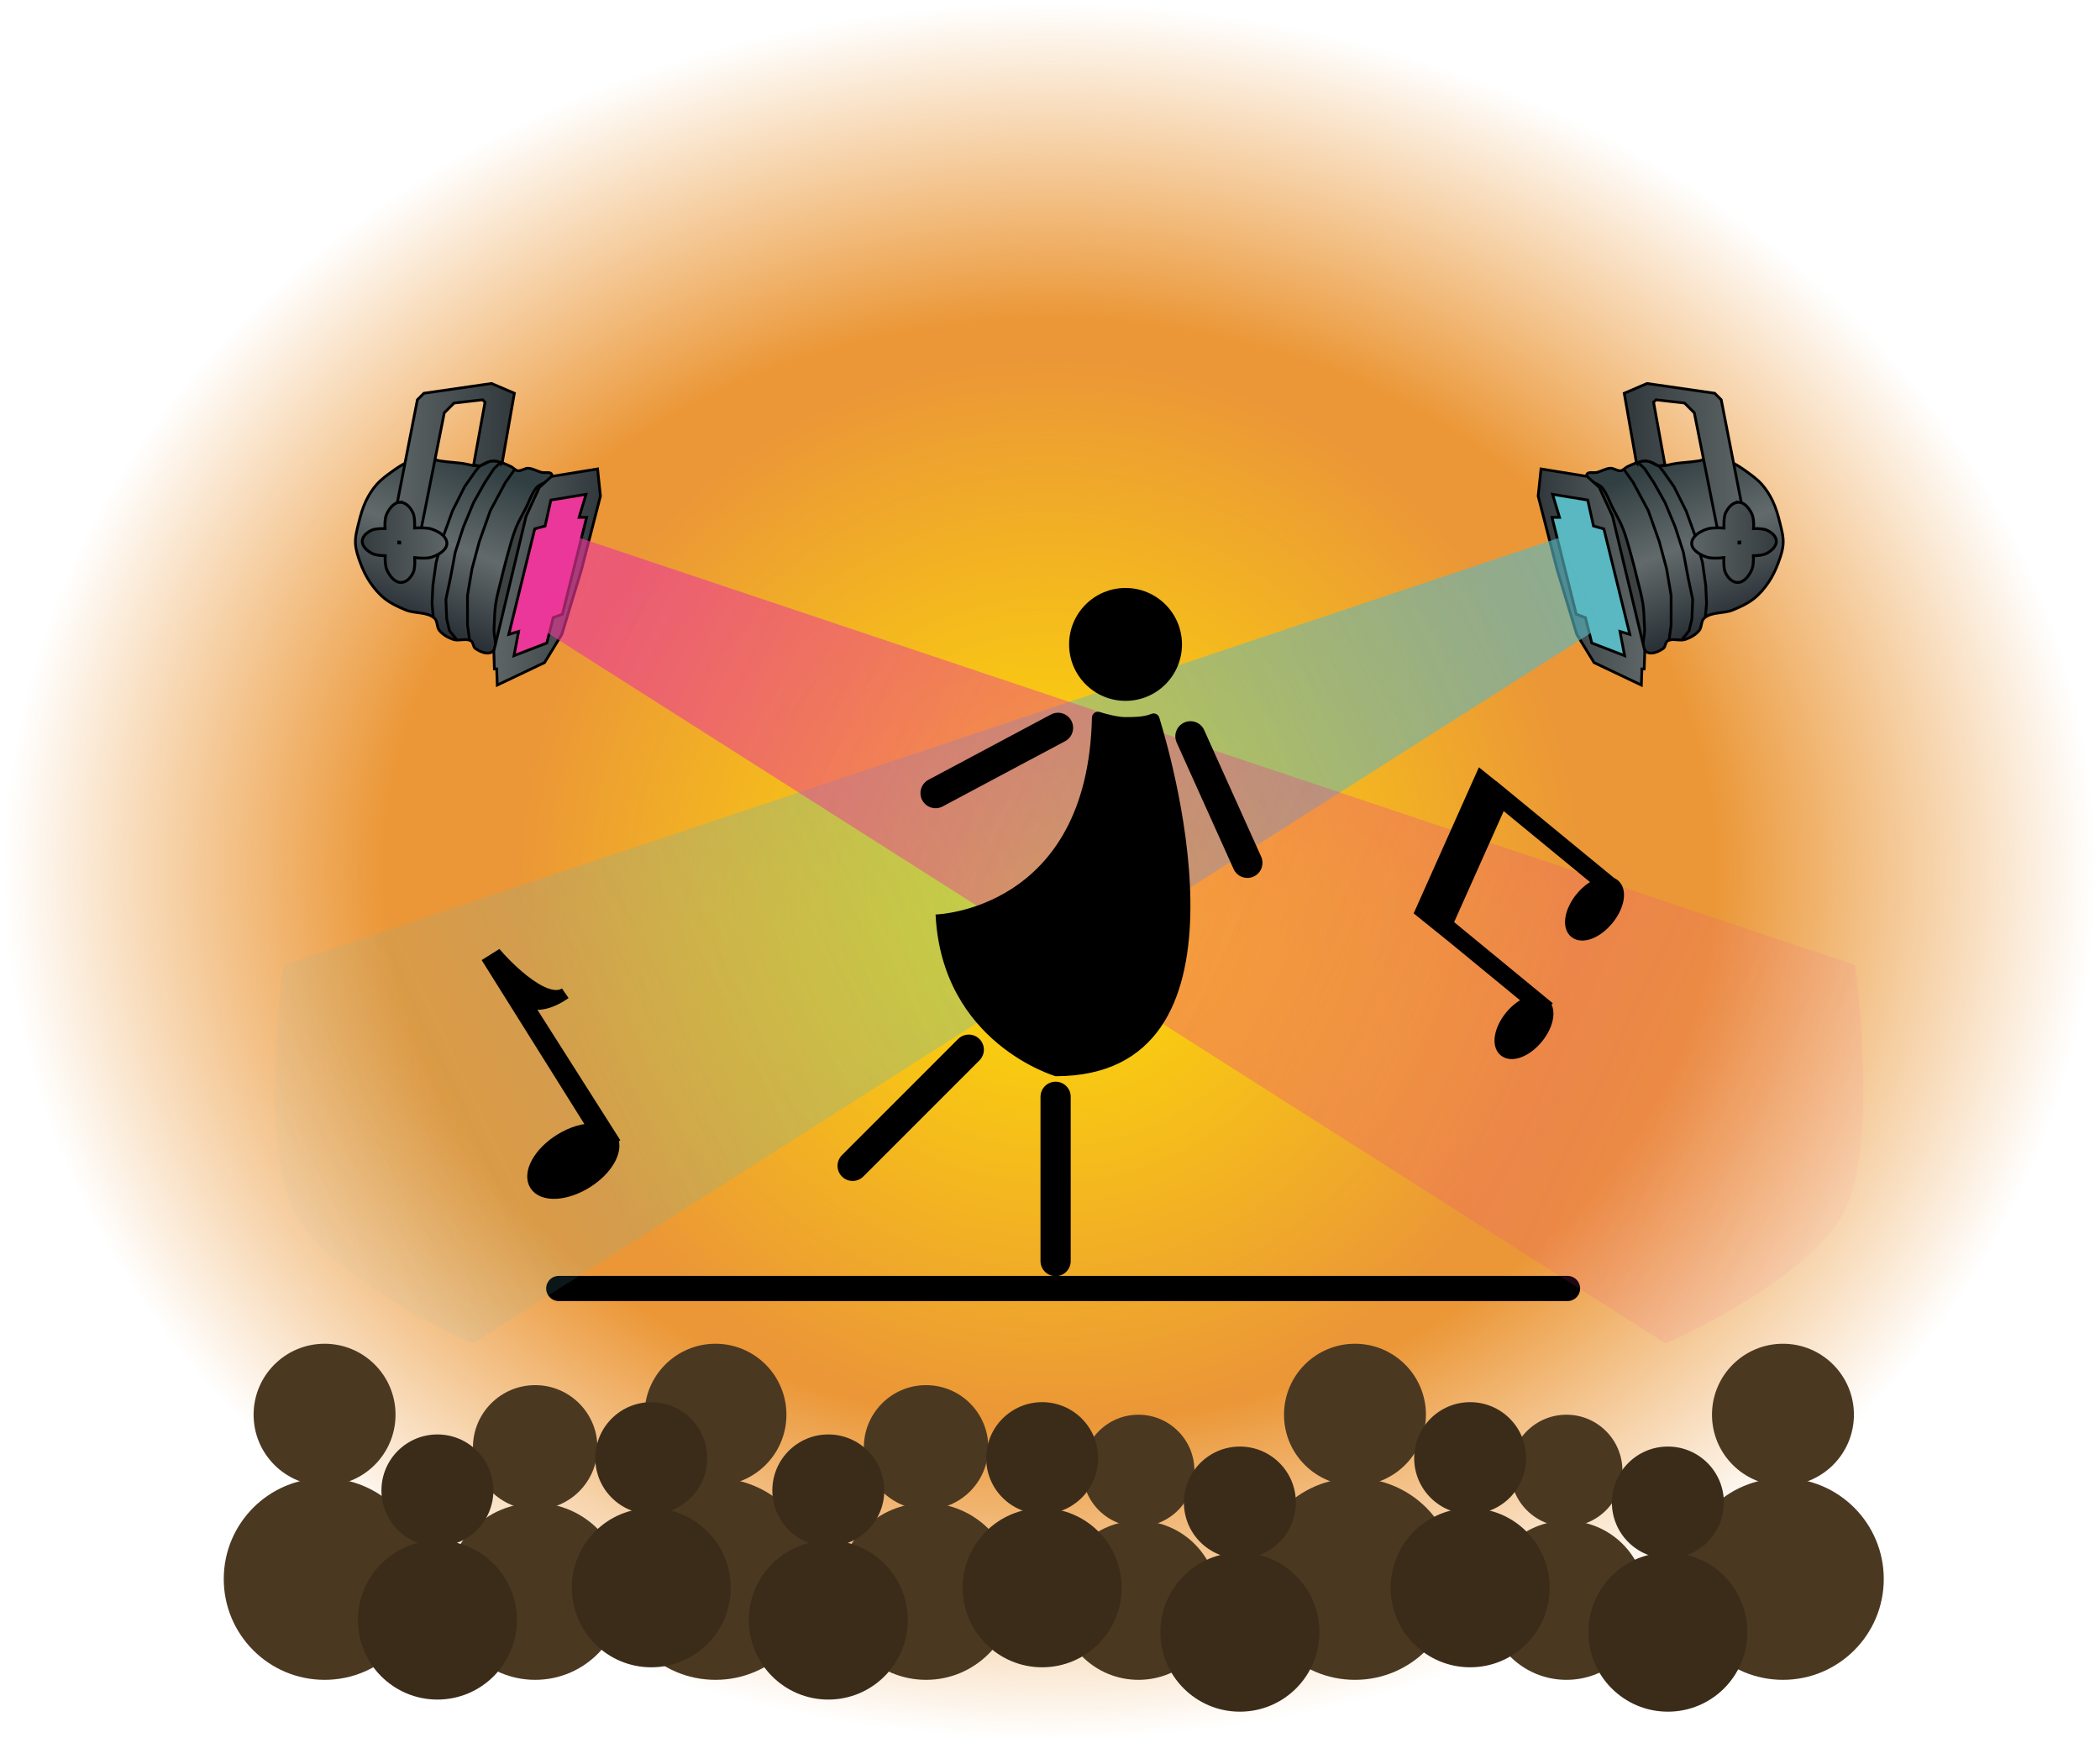
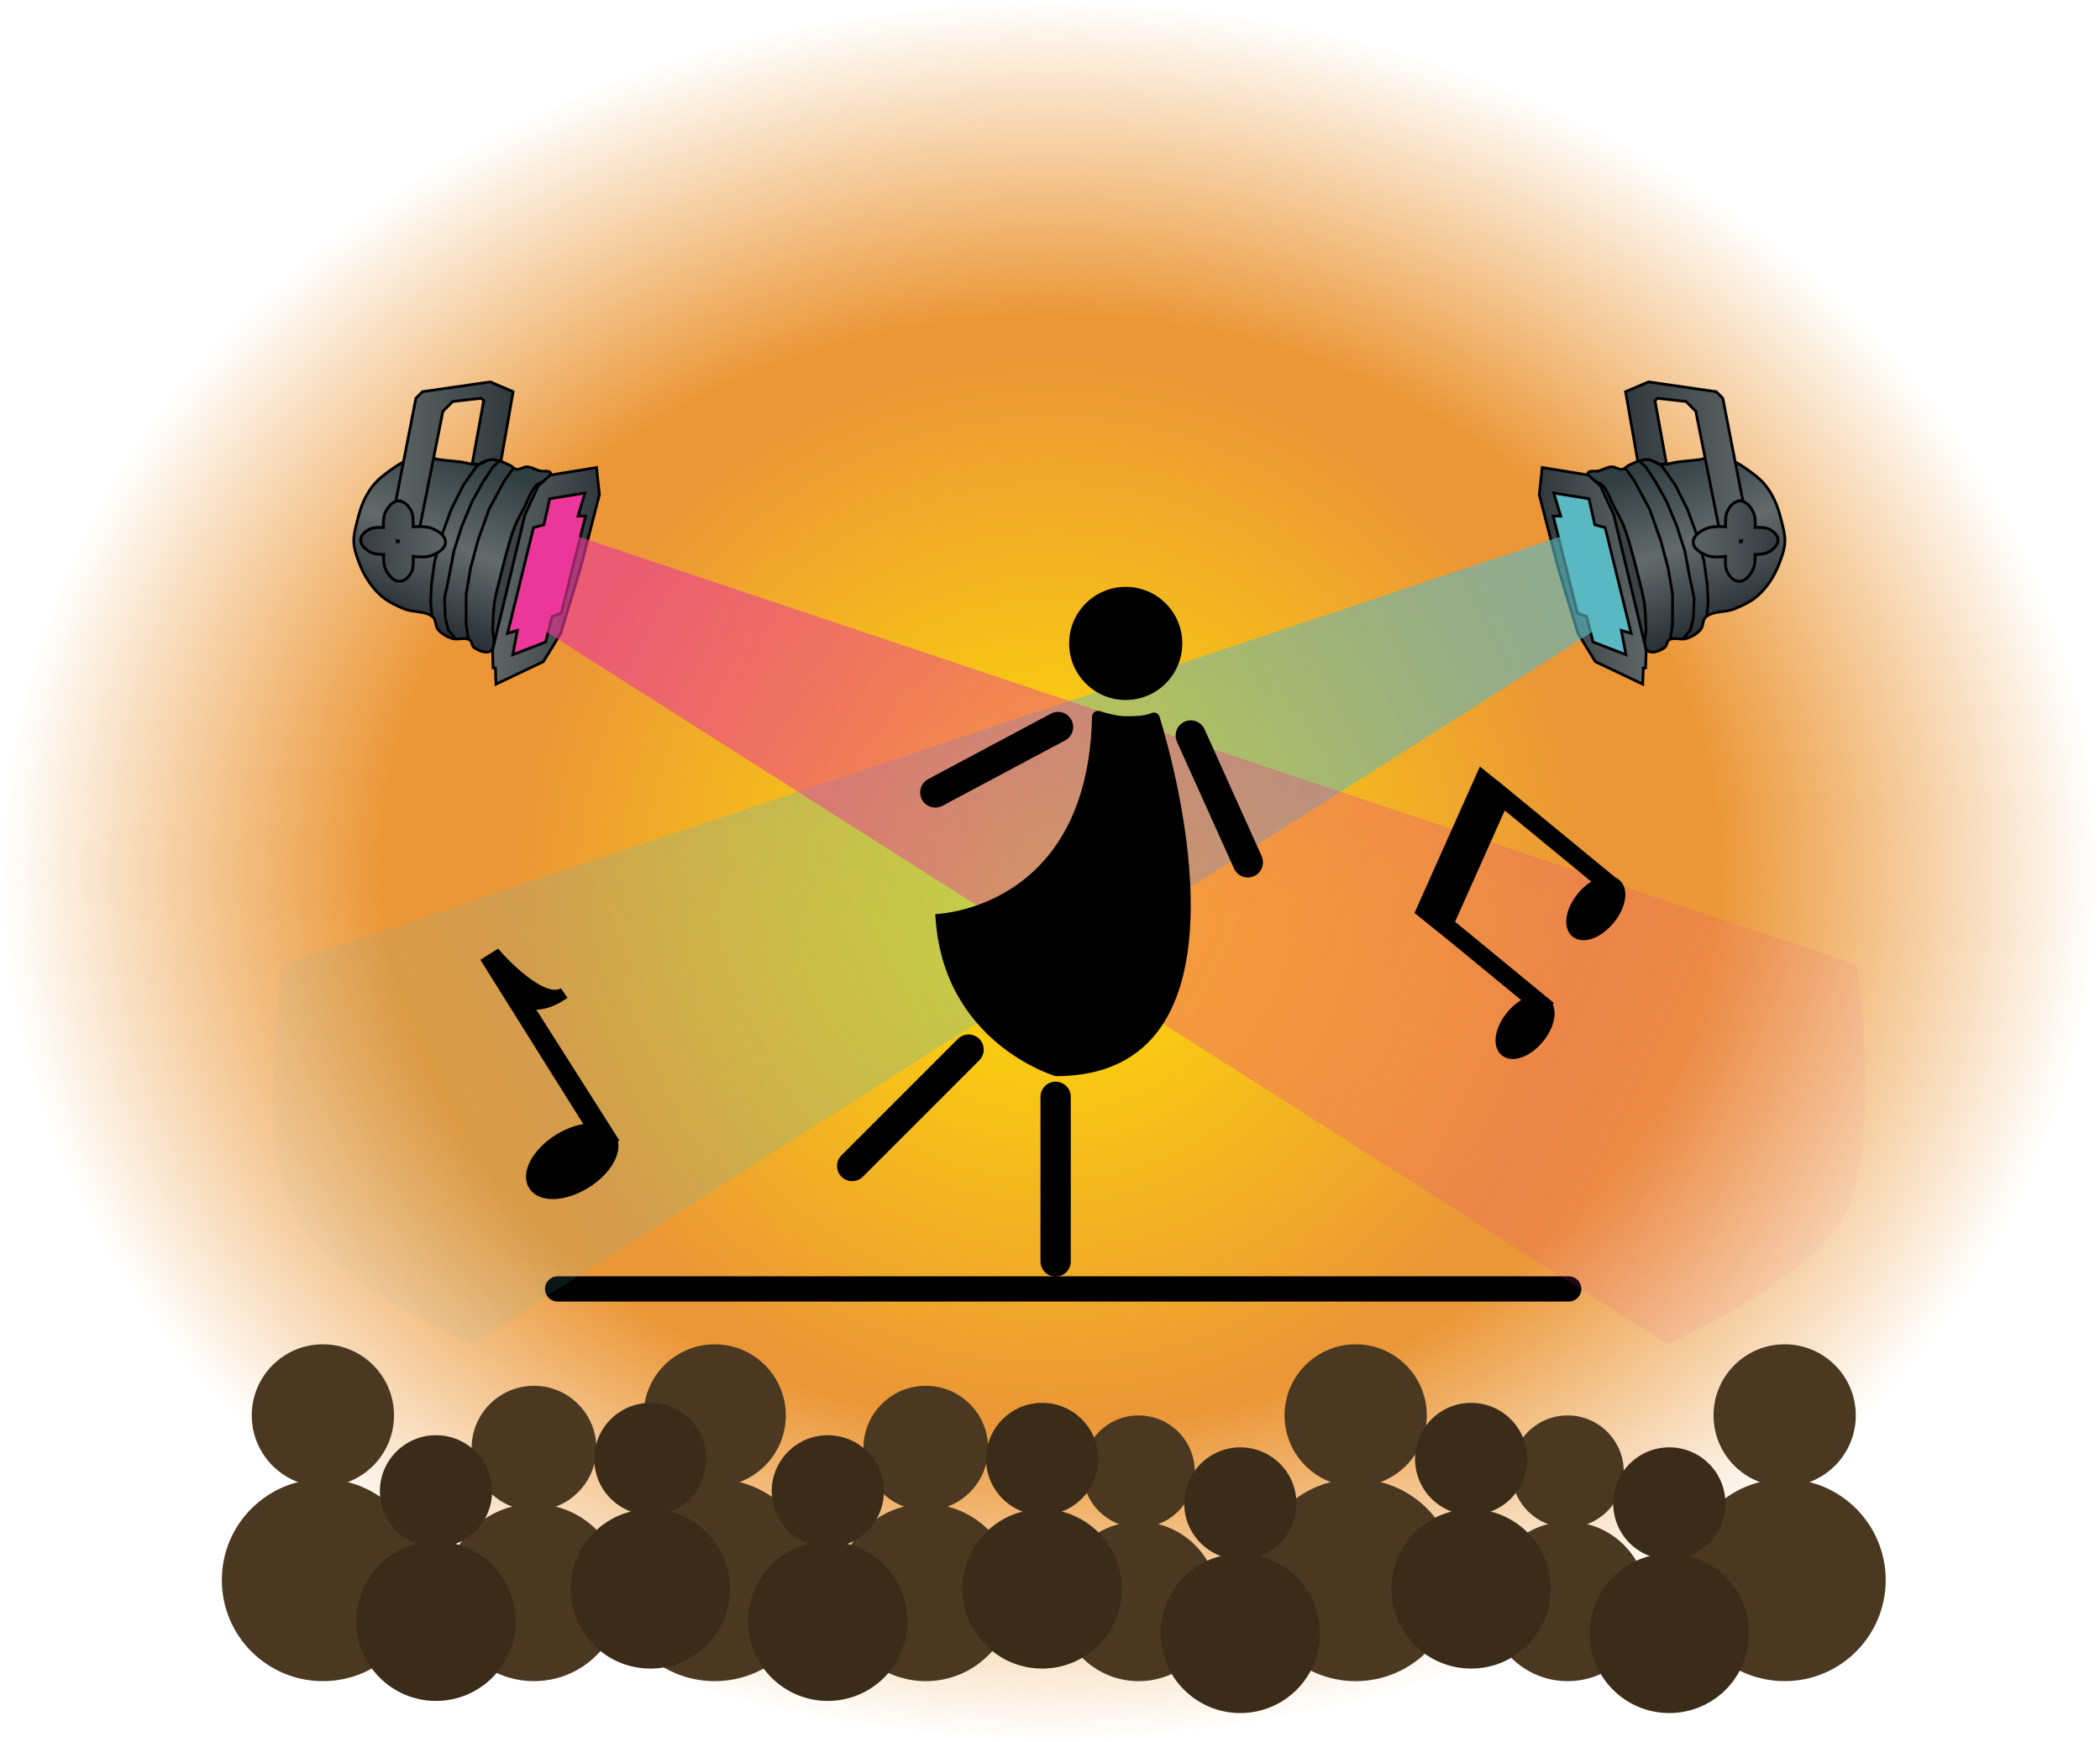
- <svg xmlns="http://www.w3.org/2000/svg" xmlns:xlink="http://www.w3.org/1999/xlink" version="1.1" id="Calque_1" x="0px" y="0px" width="510.224" height="423.344" viewBox="0 0 510.224 423.344" enable-background="new 0 0 141.732 141.732" xml:space="preserve">
+ <svg xmlns="http://www.w3.org/2000/svg" xmlns:xlink="http://www.w3.org/1999/xlink" version="1.1" id="Calque_1" x="0px" y="0px" width="509.041" height="422.161" viewBox="0 0 509.041 422.161" enable-background="new 0 0 141.732 141.732" xml:space="preserve">
  <defs id="defs39">
    <linearGradient id="linearGradient43">
      <stop style="stop-color:#ffe200;stop-opacity:1;" offset="0" id="stop42" />
      <stop style="stop-color:#ffe200;stop-opacity:0;" offset="1" id="stop43" />
    </linearGradient>
    <linearGradient id="linearGradient41">
      <stop style="stop-color:#59b8c1;stop-opacity:1;" offset="0" id="stop40" />
      <stop style="stop-color:#59b8c1;stop-opacity:0.062;" offset="1" id="stop41" />
    </linearGradient>
    <linearGradient id="linearGradient36">
      <stop style="stop-color:#eb3799;stop-opacity:1;" offset="0" id="stop36" />
      <stop style="stop-color:#eb3799;stop-opacity:0.075;" offset="1" id="stop37" />
    </linearGradient>
    <linearGradient id="linearGradient17">
      <stop style="stop-color:#eb9737;stop-opacity:1;" offset="0.634" id="stop18" />
      <stop style="stop-color:#eb9737;stop-opacity:0;" offset="0.996" id="stop19" />
    </linearGradient>
    <linearGradient id="linearGradient61">
      <stop style="stop-color:#5e6667;stop-opacity:1;" offset="0" id="stop61" />
      <stop style="stop-color:#31383c;stop-opacity:1;" offset="1" id="stop60" />
    </linearGradient>
    <linearGradient id="linearGradient11">
      <stop style="stop-color:#31383c;stop-opacity:1;" offset="0" id="stop12" />
      <stop style="stop-color:#5e6667;stop-opacity:1;" offset="1" id="stop13" />
    </linearGradient>
    <linearGradient id="linearGradient9">
      <stop style="stop-color:#323f42;stop-opacity:1;" offset="0" id="stop9" />
      <stop style="stop-color:#626a6b;stop-opacity:1;" offset="0.5" id="stop11" />
      <stop style="stop-color:#293137;stop-opacity:1;" offset="1" id="stop10" />
    </linearGradient>
    <linearGradient xlink:href="#linearGradient9" id="linearGradient74" x1="3.044" y1="139.259" x2="9.144" y2="154.361" gradientUnits="userSpaceOnUse" gradientTransform="translate(105.0826,-18.87712)" />
    <linearGradient xlink:href="#linearGradient11" id="linearGradient76" x1="-0.264" y1="139.288" x2="11.991" y2="139.288" gradientUnits="userSpaceOnUse" gradientTransform="translate(105.0826,-18.87712)" />
    <linearGradient xlink:href="#linearGradient61" id="linearGradient77" gradientUnits="userSpaceOnUse" gradientTransform="translate(7.230242,-7.842032)" x1="4.037" y1="180.8" x2="12.736" y2="180.8" />
    <linearGradient xlink:href="#linearGradient11" id="linearGradient79" x1="-8.556" y1="150.024" x2="2" y2="150.024" gradientUnits="userSpaceOnUse" gradientTransform="translate(105.0826,-18.87712)" />
-     <radialGradient xlink:href="#linearGradient17" id="radialGradient19" cx="80.264" cy="68.58" fx="80.264" fy="68.58" r="211.819" gradientTransform="matrix(1.204386,0,0,0.9993062,158.443,143.1397)" gradientUnits="userSpaceOnUse" />
+     <radialGradient xlink:href="#linearGradient17" id="radialGradient19" cx="80.264" cy="68.58" fx="80.264" fy="68.58" r="211.819" gradientTransform="matrix(1.204386,0,0,0.9993062,157.8516,142.5482)" gradientUnits="userSpaceOnUse" />
    <linearGradient xlink:href="#linearGradient9" id="linearGradient32" gradientUnits="userSpaceOnUse" gradientTransform="translate(105.0826,-18.87712)" x1="3.044" y1="139.259" x2="9.144" y2="154.361" />
    <linearGradient xlink:href="#linearGradient11" id="linearGradient33" gradientUnits="userSpaceOnUse" gradientTransform="translate(105.0826,-18.87712)" x1="-0.264" y1="139.288" x2="11.991" y2="139.288" />
    <linearGradient xlink:href="#linearGradient11" id="linearGradient34" gradientUnits="userSpaceOnUse" gradientTransform="translate(105.0826,-18.87712)" x1="-8.556" y1="150.024" x2="2" y2="150.024" />
    <linearGradient xlink:href="#linearGradient61" id="linearGradient35" gradientUnits="userSpaceOnUse" gradientTransform="translate(7.230242,-7.842032)" x1="4.037" y1="180.8" x2="12.736" y2="180.8" />
-     <radialGradient xlink:href="#linearGradient43" id="radialGradient37" cx="186.789" cy="15.805" fx="186.789" fy="15.805" r="56.528" gradientUnits="userSpaceOnUse" gradientTransform="matrix(2.294872,0,0,2.294872,-173.5456,179.9736)" />
-     <linearGradient xlink:href="#linearGradient41" id="linearGradient39" x1="380.245" y1="145.83" x2="66.713" y2="293.825" gradientUnits="userSpaceOnUse" gradientTransform="translate(7.112,-4.064)" />
-     <linearGradient xlink:href="#linearGradient36" id="linearGradient40" gradientUnits="userSpaceOnUse" gradientTransform="matrix(-1,0,0,1,512.4767,-4.064)" x1="380.245" y1="145.83" x2="66.713" y2="293.825" />
+     <radialGradient xlink:href="#linearGradient43" id="radialGradient37" cx="186.789" cy="15.805" fx="186.789" fy="15.805" r="56.528" gradientUnits="userSpaceOnUse" gradientTransform="matrix(2.294872,0,0,2.294872,-174.1371,179.3821)" />
+     <linearGradient xlink:href="#linearGradient41" id="linearGradient39" x1="380.245" y1="145.83" x2="66.713" y2="293.825" gradientUnits="userSpaceOnUse" gradientTransform="translate(6.520554,-4.655445)" />
+     <linearGradient xlink:href="#linearGradient36" id="linearGradient40" gradientUnits="userSpaceOnUse" gradientTransform="matrix(-1,0,0,1,511.8852,-4.655445)" x1="380.245" y1="145.83" x2="66.713" y2="293.825" />
  </defs>
-   <rect style="fill:url(#radialGradient19);fill-rule:evenodd;stroke:none;stroke-width:1.183;stroke-linecap:round;stroke-linejoin:round" id="rect1" width="509.041" height="422.161" x="0.591" y="0.591" />
-   <circle style="fill:url(#radialGradient37);fill-rule:evenodd;stroke:none;stroke-width:2.254;stroke-linecap:round;stroke-linejoin:round;stroke-opacity:1" id="path36" cx="255.112" cy="216.245" r="128.597" />
-   <line fill="none" stroke="#000000" stroke-width="6.114" stroke-linecap="round" stroke-miterlimit="10" x1="135.756" y1="313.055" x2="380.856" y2="313.055" id="line32" />
-   <g id="g82" transform="matrix(2.517728,0,0,2.517728,130.3535,-189.9337)">
+   <rect style="fill:url(#radialGradient19);fill-rule:evenodd;stroke:none;stroke-width:1.183;stroke-linecap:round;stroke-linejoin:round" id="rect1" width="509.041" height="422.161" x="0" y="0" />
+   <circle style="fill:url(#radialGradient37);fill-rule:evenodd;stroke:none;stroke-width:2.254;stroke-linecap:round;stroke-linejoin:round;stroke-opacity:1" id="path36" cx="254.52" cy="215.653" r="128.597" />
+   <line fill="none" stroke="#000000" stroke-width="6.114" stroke-linecap="round" stroke-miterlimit="10" x1="135.164" y1="312.464" x2="380.264" y2="312.464" id="line32" />
+   <g id="g82" transform="matrix(2.517728,0,0,2.517728,129.7621,-190.5251)">
    <path style="fill:#3c4141;fill-opacity:1;fill-rule:evenodd;stroke:none;stroke-width:0.265px;stroke-linecap:butt;stroke-linejoin:miter;stroke-opacity:1" d="m 101.311,122.05 2.225,-0.501 3.559,8.732 0.834,6.841 -1.446,0.946 -2.225,-9.177 -1.891,-5.172 z" id="path82" />
    <path style="fill:url(#linearGradient74);fill-rule:evenodd;stroke:#000000;stroke-width:0.265px;stroke-linecap:butt;stroke-linejoin:miter;stroke-opacity:1" d="m 107.091,138.322 c 0.444,0.342 1.198,0.014 1.652,-0.315 0.219,-0.158 0.167,-0.561 0.393,-0.708 0.485,-0.316 1.183,0.032 1.73,-0.157 0.502,-0.173 1,-0.455 1.337,-0.865 0.269,-0.327 0.158,-0.896 0.472,-1.18 0.708,-0.639 1.869,-0.427 2.753,-0.787 0.717,-0.292 1.436,-0.623 2.045,-1.101 0.555,-0.436 1.018,-0.99 1.416,-1.573 0.396,-0.581 0.7,-1.228 0.944,-1.888 0.225,-0.608 0.444,-1.24 0.472,-1.888 0.029,-0.663 -0.157,-1.322 -0.315,-1.966 -0.178,-0.725 -0.384,-1.451 -0.708,-2.124 -0.272,-0.563 -0.608,-1.104 -1.023,-1.573 -0.431,-0.488 -0.966,-0.878 -1.494,-1.258 -0.449,-0.323 -0.908,-0.646 -1.416,-0.865 -0.549,-0.237 -1.133,-0.454 -1.73,-0.472 -0.509,-0.015 -0.992,0.234 -1.494,0.315 -0.703,0.113 -1.417,0.146 -2.124,0.236 -0.552,0.07 -1.099,0.296 -1.652,0.236 -0.445,-0.049 -0.811,-0.458 -1.258,-0.472 -0.63,-0.02 -1.235,0.29 -1.809,0.551 -0.225,0.102 -0.385,0.352 -0.629,0.393 -0.345,0.058 -0.673,-0.249 -1.023,-0.236 -0.439,0.017 -0.834,0.278 -1.258,0.393 -0.338,0.092 -0.941,-0.104 -1.023,0.236 -0.153,0.633 1.087,0.75 1.494,1.258 0.462,0.577 0.687,1.308 1.023,1.966 0.32,0.627 0.681,1.235 0.944,1.888 0.329,0.815 0.546,1.672 0.787,2.517 0.23,0.807 0.432,1.622 0.629,2.438 0.196,0.81 0.431,1.614 0.551,2.438 0.113,0.78 0.103,1.573 0.157,2.36 0.051,0.734 -0.426,1.754 0.157,2.202 z" id="path67" />
    <path style="fill:url(#linearGradient76);fill-rule:evenodd;stroke:#000000;stroke-width:0.265px;stroke-linecap:butt;stroke-linejoin:miter;stroke-opacity:1" d="m 106.147,120.114 -1.18,-6.725 2.202,-0.944 6.528,0.944 0.629,0.629 2.596,13.293 -2.596,1.023 -2.596,-13.057 -0.944,-0.944 -2.753,-0.315 -0.236,0.236 1.101,6.056 -0.619,0.088 c 0,0 -0.552,-0.324 -0.855,-0.413 -0.184,-0.054 -0.379,-0.083 -0.57,-0.069 -0.244,0.018 -0.708,0.197 -0.708,0.197 z" id="path68" />
    <path style="fill:url(#linearGradient79);fill-rule:evenodd;stroke:#000000;stroke-width:0.265px;stroke-linecap:butt;stroke-linejoin:miter;stroke-opacity:1" d="m 106.95,138.267 -0.056,1.724 h -0.222 l -0.056,1.557 -4.561,-2.169 -1.669,-2.725 -1.891,-6.229 -1.835,-7.119 0.278,-2.614 4.449,0.723 1.168,1.057 1.279,2.781 z" id="path69" />
    <path style="fill:#59b8c1;fill-opacity:1;fill-rule:evenodd;stroke:#000000;stroke-width:0.265px;stroke-linecap:butt;stroke-linejoin:miter;stroke-opacity:1" d="m 98.051,123.14 3.393,0.556 0.556,2.503 1.001,0.278 2.503,10.178 -0.946,-0.278 0.445,2.336 -3.17,-1.224 -0.612,-2.447 -0.89,-0.334 -2.336,-9.344 h 0.723 z" id="path70" />
    <path style="fill:none;fill-rule:evenodd;stroke:#000000;stroke-width:0.265px;stroke-linecap:butt;stroke-linejoin:miter;stroke-opacity:1" d="m 109.293,137.182 0.197,-1.416 v -2.871 l -0.433,-2.556 -0.708,-2.635 -1.062,-2.989 -1.455,-2.714 -0.865,-1.219" id="path71" />
    <path style="fill:none;fill-rule:evenodd;stroke:#000000;stroke-width:0.265px;stroke-linecap:butt;stroke-linejoin:miter;stroke-opacity:1" d="m 110.552,137.142 0.669,-0.826 0.275,-1.141 0.079,-1.888 -0.433,-2.045 -0.472,-2.517 -0.787,-2.438 -0.983,-2.36 -1.062,-1.888 -0.905,-1.376 -0.629,-0.59" id="path72" />
    <path style="fill:none;fill-rule:evenodd;stroke:#000000;stroke-width:0.265px;stroke-linecap:butt;stroke-linejoin:miter;stroke-opacity:1" d="m 112.793,134.979 0.118,-1.298 -0.079,-1.73 -0.315,-2.242 -0.747,-2.674 -0.826,-2.281 -1.18,-2.36 -1.023,-1.455 -0.472,-0.59" id="path73" />
    <path id="path76" style="fill:url(#linearGradient77);fill-opacity:1;fill-rule:evenodd;stroke:#000000;stroke-width:0.265px;stroke-linecap:butt;stroke-linejoin:miter;stroke-opacity:1" d="m 15.796,169.178 c -0.555,-0.055 -1.01,0.404 -1.274,0.97 -0.149,0.32 -0.172,0.871 -0.15,1.395 -0.579,-0.034 -1.213,-0.027 -1.603,0.108 -0.722,0.25 -1.371,0.717 -1.371,1.314 0,0.597 0.757,1.049 1.367,1.25 0.415,0.137 1.037,0.119 1.598,0.057 -0.026,0.522 -0.006,1.067 0.14,1.377 0.258,0.547 0.706,0.979 1.257,0.9 0.532,-0.076 0.962,-0.684 1.17,-1.165 0.145,-0.334 0.169,-0.83 0.149,-1.29 0.454,-0.007 0.924,-0.058 1.221,-0.214 0.412,-0.217 0.889,-0.625 0.893,-1.088 0.004,-0.464 -0.396,-0.834 -0.877,-1.051 -0.277,-0.125 -0.753,-0.153 -1.222,-0.143 0.026,-0.464 0.008,-0.962 -0.133,-1.293 -0.204,-0.478 -0.63,-1.075 -1.166,-1.128 z m 0.035,3.659 0.001,0.083 -0.086,2.8e-4 0.002,-0.079 z" transform="matrix(1.047956,0,0,1.047956,99.53247,-53.37739)" />
  </g>
-   <path style="opacity:0.644;fill:url(#linearGradient39);fill-rule:evenodd;stroke:none;stroke-width:1px;stroke-linecap:butt;stroke-linejoin:miter;stroke-opacity:1" d="M 382.127,129.562 68.896,234.452 c 0,0 -6.105,43.627 2.874,60.347 8.979,16.72 43.105,31.61 43.105,31.61 L 390.749,151.115 Z" id="path37" />
-   <g id="g31" transform="matrix(-2.517728,0,0,2.517728,389.2496,-189.9337)">
+   <path style="opacity:0.644;fill:url(#linearGradient39);fill-rule:evenodd;stroke:none;stroke-width:1px;stroke-linecap:butt;stroke-linejoin:miter;stroke-opacity:1" d="M 381.536,128.971 68.305,233.86 c 0,0 -6.105,43.627 2.874,60.347 8.979,16.72 43.105,31.61 43.105,31.61 L 390.157,150.523 Z" id="path37" />
+   <g id="g31" transform="matrix(-2.517728,0,0,2.517728,388.6582,-190.5251)">
    <path style="fill:#3c4141;fill-opacity:1;fill-rule:evenodd;stroke:none;stroke-width:0.265px;stroke-linecap:butt;stroke-linejoin:miter;stroke-opacity:1" d="m 101.311,122.05 2.225,-0.501 3.559,8.732 0.834,6.841 -1.446,0.946 -2.225,-9.177 -1.891,-5.172 z" id="path21" />
    <path style="fill:url(#linearGradient32);fill-rule:evenodd;stroke:#000000;stroke-width:0.265px;stroke-linecap:butt;stroke-linejoin:miter;stroke-opacity:1" d="m 107.091,138.322 c 0.444,0.342 1.198,0.014 1.652,-0.315 0.219,-0.158 0.167,-0.561 0.393,-0.708 0.485,-0.316 1.183,0.032 1.73,-0.157 0.502,-0.173 1,-0.455 1.337,-0.865 0.269,-0.327 0.158,-0.896 0.472,-1.18 0.708,-0.639 1.869,-0.427 2.753,-0.787 0.717,-0.292 1.436,-0.623 2.045,-1.101 0.555,-0.436 1.018,-0.99 1.416,-1.573 0.396,-0.581 0.7,-1.228 0.944,-1.888 0.225,-0.608 0.444,-1.24 0.472,-1.888 0.029,-0.663 -0.157,-1.322 -0.315,-1.966 -0.178,-0.725 -0.384,-1.451 -0.708,-2.124 -0.272,-0.563 -0.608,-1.104 -1.023,-1.573 -0.431,-0.488 -0.966,-0.878 -1.494,-1.258 -0.449,-0.323 -0.908,-0.646 -1.416,-0.865 -0.549,-0.237 -1.133,-0.454 -1.73,-0.472 -0.509,-0.015 -0.992,0.234 -1.494,0.315 -0.703,0.113 -1.417,0.146 -2.124,0.236 -0.552,0.07 -1.099,0.296 -1.652,0.236 -0.445,-0.049 -0.811,-0.458 -1.258,-0.472 -0.63,-0.02 -1.235,0.29 -1.809,0.551 -0.225,0.102 -0.385,0.352 -0.629,0.393 -0.345,0.058 -0.673,-0.249 -1.023,-0.236 -0.439,0.017 -0.834,0.278 -1.258,0.393 -0.338,0.092 -0.941,-0.104 -1.023,0.236 -0.153,0.633 1.087,0.75 1.494,1.258 0.462,0.577 0.687,1.308 1.023,1.966 0.32,0.627 0.681,1.235 0.944,1.888 0.329,0.815 0.546,1.672 0.787,2.517 0.23,0.807 0.432,1.622 0.629,2.438 0.196,0.81 0.431,1.614 0.551,2.438 0.113,0.78 0.103,1.573 0.157,2.36 0.051,0.734 -0.426,1.754 0.157,2.202 z" id="path24" />
    <path style="fill:url(#linearGradient33);fill-rule:evenodd;stroke:#000000;stroke-width:0.265px;stroke-linecap:butt;stroke-linejoin:miter;stroke-opacity:1" d="m 106.147,120.114 -1.18,-6.725 2.202,-0.944 6.528,0.944 0.629,0.629 2.596,13.293 -2.596,1.023 -2.596,-13.057 -0.944,-0.944 -2.753,-0.315 -0.236,0.236 1.101,6.056 -0.619,0.088 c 0,0 -0.552,-0.324 -0.855,-0.413 -0.184,-0.054 -0.379,-0.083 -0.57,-0.069 -0.244,0.018 -0.708,0.197 -0.708,0.197 z" id="path25" />
    <path style="fill:url(#linearGradient34);fill-rule:evenodd;stroke:#000000;stroke-width:0.265px;stroke-linecap:butt;stroke-linejoin:miter;stroke-opacity:1" d="m 106.95,138.267 -0.056,1.724 h -0.222 l -0.056,1.557 -4.561,-2.169 -1.669,-2.725 -1.891,-6.229 -1.835,-7.119 0.278,-2.614 4.449,0.723 1.168,1.057 1.279,2.781 z" id="path26" />
    <path style="fill:#eb3799;fill-opacity:1;fill-rule:evenodd;stroke:#000000;stroke-width:0.265px;stroke-linecap:butt;stroke-linejoin:miter;stroke-opacity:1" d="m 98.051,123.14 3.393,0.556 0.556,2.503 1.001,0.278 2.503,10.178 -0.946,-0.278 0.445,2.336 -3.17,-1.224 -0.612,-2.447 -0.89,-0.334 -2.336,-9.344 h 0.723 z" id="path27" />
    <path style="fill:none;fill-rule:evenodd;stroke:#000000;stroke-width:0.265px;stroke-linecap:butt;stroke-linejoin:miter;stroke-opacity:1" d="m 109.293,137.182 0.197,-1.416 v -2.871 l -0.433,-2.556 -0.708,-2.635 -1.062,-2.989 -1.455,-2.714 -0.865,-1.219" id="path28" />
    <path style="fill:none;fill-rule:evenodd;stroke:#000000;stroke-width:0.265px;stroke-linecap:butt;stroke-linejoin:miter;stroke-opacity:1" d="m 110.552,137.142 0.669,-0.826 0.275,-1.141 0.079,-1.888 -0.433,-2.045 -0.472,-2.517 -0.787,-2.438 -0.983,-2.36 -1.062,-1.888 -0.905,-1.376 -0.629,-0.59" id="path29" />
    <path style="fill:none;fill-rule:evenodd;stroke:#000000;stroke-width:0.265px;stroke-linecap:butt;stroke-linejoin:miter;stroke-opacity:1" d="m 112.793,134.979 0.118,-1.298 -0.079,-1.73 -0.315,-2.242 -0.747,-2.674 -0.826,-2.281 -1.18,-2.36 -1.023,-1.455 -0.472,-0.59" id="path30" />
    <path id="path31" style="fill:url(#linearGradient35);fill-opacity:1;fill-rule:evenodd;stroke:#000000;stroke-width:0.265px;stroke-linecap:butt;stroke-linejoin:miter;stroke-opacity:1" d="m 15.796,169.178 c -0.555,-0.055 -1.01,0.404 -1.274,0.97 -0.149,0.32 -0.172,0.871 -0.15,1.395 -0.579,-0.034 -1.213,-0.027 -1.603,0.108 -0.722,0.25 -1.371,0.717 -1.371,1.314 0,0.597 0.757,1.049 1.367,1.25 0.415,0.137 1.037,0.119 1.598,0.057 -0.026,0.522 -0.006,1.067 0.14,1.377 0.258,0.547 0.706,0.979 1.257,0.9 0.532,-0.076 0.962,-0.684 1.17,-1.165 0.145,-0.334 0.169,-0.83 0.149,-1.29 0.454,-0.007 0.924,-0.058 1.221,-0.214 0.412,-0.217 0.889,-0.625 0.893,-1.088 0.004,-0.464 -0.396,-0.834 -0.877,-1.051 -0.277,-0.125 -0.753,-0.153 -1.222,-0.143 0.026,-0.464 0.008,-0.962 -0.133,-1.293 -0.204,-0.478 -0.63,-1.075 -1.166,-1.128 z m 0.035,3.659 0.001,0.083 -0.086,2.8e-4 0.002,-0.079 z" transform="matrix(1.047956,0,0,1.047956,99.53247,-53.37739)" />
  </g>
-   <path style="opacity:0.644;fill:url(#linearGradient40);fill-rule:evenodd;stroke:none;stroke-width:1px;stroke-linecap:butt;stroke-linejoin:miter;stroke-opacity:1" d="m 137.461,129.562 313.231,104.889 c 0,0 6.105,43.627 -2.874,60.347 -8.979,16.72 -43.105,31.61 -43.105,31.61 L 128.84,151.115 Z" id="path39" />
-   <g id="g39" transform="matrix(1.588955,0,0,1.588955,154.3523,101.2144)">
+   <path style="opacity:0.644;fill:url(#linearGradient40);fill-rule:evenodd;stroke:none;stroke-width:1px;stroke-linecap:butt;stroke-linejoin:miter;stroke-opacity:1" d="m 136.87,128.971 313.231,104.889 c 0,0 6.105,43.627 -2.874,60.347 -8.979,16.72 -43.105,31.61 -43.105,31.61 L 128.249,150.523 Z" id="path39" />
+   <g id="g39" transform="matrix(1.588955,0,0,1.588955,153.7608,100.6229)">
    <path d="m 83.593,34.837 c 0,4.767 -3.864,8.631 -8.631,8.631 -4.766,0 -8.63,-3.864 -8.63,-8.631 0,-4.767 3.864,-8.631 8.63,-8.631 4.767,0 8.631,3.864 8.631,8.631" id="path34" />
    <path d="m 69.824,46.03 c 0.013,-0.608 0.593,-1.038 1.174,-0.86 1.109,0.339 2.781,0.781 3.963,0.781 1.428,0 2.773,-0.015 3.96,-0.494 0.492,-0.199 1.048,0.061 1.203,0.569 2.343,7.624 15.581,54.837 -15.854,54.837 0,0 -17.389,-5.022 -18.355,-24.729 10e-4,0 23.274,-0.564 23.909,-30.104" id="path35" />
    <line fill="none" stroke="#000000" stroke-width="4.621" stroke-linecap="round" stroke-miterlimit="10" x1="64.638" y1="47.593" x2="45.916" y2="57.573" id="line35" />
    <line fill="none" stroke="#000000" stroke-width="4.621" stroke-linecap="round" stroke-miterlimit="10" x1="84.885" y1="48.888" x2="93.593" y2="68.234" id="line36" />
    <line fill="none" stroke="#000000" stroke-width="4.621" stroke-linecap="round" stroke-miterlimit="10" x1="64.27" y1="104.009" x2="64.27" y2="129.126" id="line37" />
    <line fill="none" stroke="#000000" stroke-width="4.621" stroke-linecap="round" stroke-miterlimit="10" x1="50.992" y1="96.807" x2="33.232" y2="114.568" id="line38" />
  </g>
-   <g id="g16" transform="matrix(1.881539,0,0,1.881539,95.74984,136.6601)">
+   <g id="g16" transform="matrix(1.881539,0,0,1.881539,95.15839,136.0686)">
    <path d="m 16.38,55.805 c 1.782,2.806 5.699,-0.159 5.699,-0.159 -2.878,1.803 -8.623,-4.765 -8.623,-4.765 l -1.116,0.699 13.535,21.603 c -1.291,-0.057 -2.905,0.389 -4.447,1.355 -2.717,1.701 -4.146,4.314 -3.192,5.837 0.953,1.521 3.928,1.376 6.645,-0.326 2.604,-1.631 4.001,-4.09 3.274,-5.632 l 0.033,-0.022 z" id="path22" />
    <path fill="none" stroke="#000000" stroke-width="0.8" stroke-miterlimit="10" d="m 16.38,55.805 c 1.782,2.806 5.699,-0.159 5.699,-0.159 -2.878,1.803 -8.623,-4.765 -8.623,-4.765 l -1.116,0.699 13.535,21.603 c -1.291,-0.057 -2.905,0.389 -4.447,1.355 -2.717,1.701 -4.146,4.314 -3.192,5.837 0.953,1.521 3.928,1.376 6.645,-0.326 2.604,-1.631 4.001,-4.09 3.274,-5.632 l 0.033,-0.022 z" id="path23" style="stroke-width:1.5;stroke-dasharray:none" />
  </g>
-   <path d="m 391.474,214.544 -25.932,-21.322 -0.056,-0.045 -1.797,-1.477 -0.015,0.019 -3.821,-3.078 -14.676,32.867 5.689,4.582 0.01,-0.025 21.055,17.31 c -1.609,0.463 -3.408,1.673 -4.904,3.491 -2.636,3.206 -3.317,7.003 -1.52,8.477 1.795,1.479 5.389,0.074 8.025,-3.132 2.528,-3.074 3.231,-6.666 1.704,-8.261 l 0.035,-0.039 -23.672,-19.467 13.222,-29.609 24.073,19.793 c -1.566,0.496 -3.291,1.686 -4.734,3.441 -2.636,3.208 -3.317,7.005 -1.52,8.48 1.795,1.477 5.389,0.074 8.027,-3.134 2.634,-3.206 3.313,-7.003 1.518,-8.477 -0.213,-0.171 -0.452,-0.302 -0.711,-0.395" id="path18" style="stroke-width:2.066" />
-   <path fill="none" stroke="#000000" stroke-width="0.648" stroke-miterlimit="10" d="m 391.474,214.544 -25.932,-21.322 -0.056,-0.045 -1.797,-1.477 -0.015,0.019 -3.821,-3.078 -14.676,32.867 5.689,4.582 0.01,-0.025 21.055,17.31 c -1.609,0.463 -3.408,1.673 -4.904,3.491 -2.636,3.206 -3.317,7.003 -1.52,8.477 1.795,1.479 5.389,0.074 8.025,-3.132 2.528,-3.074 3.231,-6.666 1.704,-8.261 l 0.035,-0.039 -23.672,-19.467 13.222,-29.609 24.073,19.793 c -1.566,0.496 -3.291,1.686 -4.734,3.441 -2.636,3.208 -3.317,7.005 -1.52,8.48 1.795,1.477 5.389,0.074 8.027,-3.134 2.634,-3.206 3.313,-7.003 1.518,-8.477 -0.213,-0.171 -0.452,-0.302 -0.711,-0.395 z" id="path19" style="stroke-width:2.784;stroke-dasharray:none" />
-   <circle style="fill:#4b3821;fill-opacity:1;fill-rule:evenodd;stroke:none;stroke-width:0.982;stroke-linecap:round;stroke-linejoin:round;stroke-opacity:1" id="path43" cx="173.832" cy="343.724" r="17.242" />
-   <ellipse style="fill:#4b3821;fill-opacity:1;fill-rule:evenodd;stroke:none;stroke-width:1.096;stroke-linecap:round;stroke-linejoin:round;stroke-opacity:1" id="path48" cx="173.832" cy="383.637" rx="24.493" ry="24.503" />
-   <circle style="fill:#4b3821;fill-opacity:1;fill-rule:evenodd;stroke:none;stroke-width:0.861;stroke-linecap:round;stroke-linejoin:round;stroke-opacity:1" id="circle48" cx="225.002" cy="351.658" r="15.118" />
-   <ellipse style="fill:#4b3821;fill-opacity:1;fill-rule:evenodd;stroke:none;stroke-width:0.961;stroke-linecap:round;stroke-linejoin:round;stroke-opacity:1" id="ellipse48" cx="225.002" cy="386.655" rx="21.476" ry="21.485" />
-   <g id="g52">
+   <path d="m 390.882,213.952 -25.932,-21.322 -0.056,-0.045 -1.797,-1.477 -0.015,0.019 -3.821,-3.078 -14.676,32.867 5.689,4.582 0.01,-0.025 21.055,17.31 c -1.609,0.463 -3.408,1.673 -4.904,3.491 -2.636,3.206 -3.317,7.003 -1.52,8.477 1.795,1.479 5.389,0.074 8.025,-3.132 2.528,-3.074 3.231,-6.666 1.704,-8.261 l 0.035,-0.039 -23.672,-19.467 13.222,-29.609 24.073,19.793 c -1.566,0.496 -3.291,1.686 -4.734,3.441 -2.636,3.208 -3.317,7.005 -1.52,8.48 1.795,1.477 5.389,0.074 8.027,-3.134 2.634,-3.206 3.313,-7.003 1.518,-8.477 -0.213,-0.171 -0.452,-0.302 -0.711,-0.395" id="path18" style="stroke-width:2.066" />
+   <path fill="none" stroke="#000000" stroke-width="0.648" stroke-miterlimit="10" d="m 390.882,213.952 -25.932,-21.322 -0.056,-0.045 -1.797,-1.477 -0.015,0.019 -3.821,-3.078 -14.676,32.867 5.689,4.582 0.01,-0.025 21.055,17.31 c -1.609,0.463 -3.408,1.673 -4.904,3.491 -2.636,3.206 -3.317,7.003 -1.52,8.477 1.795,1.479 5.389,0.074 8.025,-3.132 2.528,-3.074 3.231,-6.666 1.704,-8.261 l 0.035,-0.039 -23.672,-19.467 13.222,-29.609 24.073,19.793 c -1.566,0.496 -3.291,1.686 -4.734,3.441 -2.636,3.208 -3.317,7.005 -1.52,8.48 1.795,1.477 5.389,0.074 8.027,-3.134 2.634,-3.206 3.313,-7.003 1.518,-8.477 -0.213,-0.171 -0.452,-0.302 -0.711,-0.395 z" id="path19" style="stroke-width:2.784;stroke-dasharray:none" />
+   <circle style="fill:#4b3821;fill-opacity:1;fill-rule:evenodd;stroke:none;stroke-width:0.982;stroke-linecap:round;stroke-linejoin:round;stroke-opacity:1" id="path43" cx="173.24" cy="343.132" r="17.242" />
+   <ellipse style="fill:#4b3821;fill-opacity:1;fill-rule:evenodd;stroke:none;stroke-width:1.096;stroke-linecap:round;stroke-linejoin:round;stroke-opacity:1" id="path48" cx="173.24" cy="383.045" rx="24.493" ry="24.503" />
+   <circle style="fill:#4b3821;fill-opacity:1;fill-rule:evenodd;stroke:none;stroke-width:0.861;stroke-linecap:round;stroke-linejoin:round;stroke-opacity:1" id="circle48" cx="224.41" cy="351.066" r="15.118" />
+   <ellipse style="fill:#4b3821;fill-opacity:1;fill-rule:evenodd;stroke:none;stroke-width:0.961;stroke-linecap:round;stroke-linejoin:round;stroke-opacity:1" id="ellipse48" cx="224.41" cy="386.063" rx="21.476" ry="21.485" />
+   <g id="g52" transform="translate(-0.5914459,-0.591445)">
    <g id="g50" transform="matrix(0.7888494,0,0,0.7888494,80.3997,77.36271)" style="opacity:1">
      <circle style="opacity:1;fill:#4b3821;fill-opacity:1;fill-rule:evenodd;stroke:none;stroke-width:0.982;stroke-linecap:round;stroke-linejoin:round;stroke-opacity:1" id="circle49" cx="248.718" cy="354.9" r="17.242" />
      <ellipse style="opacity:1;fill:#4b3821;fill-opacity:1;fill-rule:evenodd;stroke:none;stroke-width:1.096;stroke-linecap:round;stroke-linejoin:round;stroke-opacity:1" id="ellipse49" cx="248.718" cy="394.813" rx="24.493" ry="24.503" />
    </g>
  </g>
-   <g id="g51" transform="translate(80.48977,-11.176)" style="opacity:1">
+   <g id="g51" transform="translate(79.89833,-11.76744)" style="opacity:1">
    <circle style="opacity:1;fill:#4b3821;fill-opacity:1;fill-rule:evenodd;stroke:none;stroke-width:0.982;stroke-linecap:round;stroke-linejoin:round;stroke-opacity:1" id="circle50" cx="248.718" cy="354.9" r="17.242" />
    <ellipse style="opacity:1;fill:#4b3821;fill-opacity:1;fill-rule:evenodd;stroke:none;stroke-width:1.096;stroke-linecap:round;stroke-linejoin:round;stroke-opacity:1" id="ellipse50" cx="248.718" cy="394.813" rx="24.493" ry="24.503" />
  </g>
-   <g id="g54" transform="translate(24.64793,7.736265)">
+   <g id="g54" transform="translate(24.05649,7.14482)">
    <g id="g53" transform="matrix(0.7888494,0,0,0.7888494,80.3997,77.36271)" style="opacity:1">
      <circle style="opacity:1;fill:#3b2c1a;fill-opacity:1;fill-rule:evenodd;stroke:none;stroke-width:0.982;stroke-linecap:round;stroke-linejoin:round;stroke-opacity:1" id="circle52" cx="248.718" cy="354.9" r="17.242" />
      <ellipse style="opacity:1;fill:#3b2c1a;fill-opacity:1;fill-rule:evenodd;stroke:none;stroke-width:1.096;stroke-linecap:round;stroke-linejoin:round;stroke-opacity:1" id="ellipse52" cx="248.718" cy="394.813" rx="24.493" ry="24.503" />
    </g>
  </g>
-   <g id="g56" transform="translate(-75.35161,4.795102)">
+   <g id="g56" transform="translate(-75.94306,4.203657)">
    <g id="g55" transform="matrix(0.7888494,0,0,0.7888494,80.3997,77.36271)" style="opacity:1">
      <circle style="opacity:1;fill:#3b2c1a;fill-opacity:1;fill-rule:evenodd;stroke:none;stroke-width:0.982;stroke-linecap:round;stroke-linejoin:round;stroke-opacity:1" id="circle54" cx="248.718" cy="354.9" r="17.242" />
      <ellipse style="opacity:1;fill:#3b2c1a;fill-opacity:1;fill-rule:evenodd;stroke:none;stroke-width:1.096;stroke-linecap:round;stroke-linejoin:round;stroke-opacity:1" id="ellipse54" cx="248.718" cy="394.813" rx="24.493" ry="24.503" />
    </g>
  </g>
-   <g id="g58" transform="translate(-23.39106,-3.048)">
+   <g id="g58" transform="translate(-23.98251,-3.639445)">
    <g id="g57" transform="matrix(0.7888494,0,0,0.7888494,80.3997,77.36271)" style="opacity:1">
      <circle style="opacity:1;fill:#3b2c1a;fill-opacity:1;fill-rule:evenodd;stroke:none;stroke-width:0.982;stroke-linecap:round;stroke-linejoin:round;stroke-opacity:1" id="circle56" cx="248.718" cy="354.9" r="17.242" />
      <ellipse style="opacity:1;fill:#3b2c1a;fill-opacity:1;fill-rule:evenodd;stroke:none;stroke-width:1.096;stroke-linecap:round;stroke-linejoin:round;stroke-opacity:1" id="ellipse56" cx="248.718" cy="394.813" rx="24.493" ry="24.503" />
    </g>
  </g>
-   <circle style="fill:#4b3821;fill-opacity:1;fill-rule:evenodd;stroke:none;stroke-width:0.982;stroke-linecap:round;stroke-linejoin:round;stroke-opacity:1" id="circle63" cx="78.858" cy="343.724" r="17.242" />
-   <ellipse style="fill:#4b3821;fill-opacity:1;fill-rule:evenodd;stroke:none;stroke-width:1.096;stroke-linecap:round;stroke-linejoin:round;stroke-opacity:1" id="ellipse63" cx="78.858" cy="383.637" rx="24.493" ry="24.503" />
-   <circle style="fill:#4b3821;fill-opacity:1;fill-rule:evenodd;stroke:none;stroke-width:0.861;stroke-linecap:round;stroke-linejoin:round;stroke-opacity:1" id="circle64" cx="130.028" cy="351.658" r="15.118" />
-   <ellipse style="fill:#4b3821;fill-opacity:1;fill-rule:evenodd;stroke:none;stroke-width:0.961;stroke-linecap:round;stroke-linejoin:round;stroke-opacity:1" id="ellipse64" cx="130.028" cy="386.655" rx="21.476" ry="21.485" />
-   <g id="g66" transform="translate(-170.3253,4.795102)">
+   <circle style="fill:#4b3821;fill-opacity:1;fill-rule:evenodd;stroke:none;stroke-width:0.982;stroke-linecap:round;stroke-linejoin:round;stroke-opacity:1" id="circle63" cx="78.267" cy="343.132" r="17.242" />
+   <ellipse style="fill:#4b3821;fill-opacity:1;fill-rule:evenodd;stroke:none;stroke-width:1.096;stroke-linecap:round;stroke-linejoin:round;stroke-opacity:1" id="ellipse63" cx="78.267" cy="383.045" rx="24.493" ry="24.503" />
+   <circle style="fill:#4b3821;fill-opacity:1;fill-rule:evenodd;stroke:none;stroke-width:0.861;stroke-linecap:round;stroke-linejoin:round;stroke-opacity:1" id="circle64" cx="129.437" cy="351.066" r="15.118" />
+   <ellipse style="fill:#4b3821;fill-opacity:1;fill-rule:evenodd;stroke:none;stroke-width:0.961;stroke-linecap:round;stroke-linejoin:round;stroke-opacity:1" id="ellipse64" cx="129.437" cy="386.063" rx="21.476" ry="21.485" />
+   <g id="g66" transform="translate(-170.9168,4.203657)">
    <g id="g65" transform="matrix(0.7888494,0,0,0.7888494,80.3997,77.36271)" style="opacity:1">
      <circle style="opacity:1;fill:#3b2c1a;fill-opacity:1;fill-rule:evenodd;stroke:none;stroke-width:0.982;stroke-linecap:round;stroke-linejoin:round;stroke-opacity:1" id="circle65" cx="248.718" cy="354.9" r="17.242" />
      <ellipse style="opacity:1;fill:#3b2c1a;fill-opacity:1;fill-rule:evenodd;stroke:none;stroke-width:1.096;stroke-linecap:round;stroke-linejoin:round;stroke-opacity:1" id="ellipse65" cx="248.718" cy="394.813" rx="24.493" ry="24.503" />
    </g>
  </g>
-   <g id="g68" transform="translate(-118.3648,-3.048)">
+   <g id="g68" transform="translate(-118.9562,-3.639445)">
    <g id="g67" transform="matrix(0.7888494,0,0,0.7888494,80.3997,77.36271)" style="opacity:1">
      <circle style="opacity:1;fill:#3b2c1a;fill-opacity:1;fill-rule:evenodd;stroke:none;stroke-width:0.982;stroke-linecap:round;stroke-linejoin:round;stroke-opacity:1" id="circle66" cx="248.718" cy="354.9" r="17.242" />
      <ellipse style="opacity:1;fill:#3b2c1a;fill-opacity:1;fill-rule:evenodd;stroke:none;stroke-width:1.096;stroke-linecap:round;stroke-linejoin:round;stroke-opacity:1" id="ellipse66" cx="248.718" cy="394.813" rx="24.493" ry="24.503" />
    </g>
  </g>
-   <g id="g70" transform="translate(103.9858)">
+   <g id="g70" transform="translate(103.3944,-0.591445)">
    <g id="g69" transform="matrix(0.7888494,0,0,0.7888494,80.3997,77.36271)" style="opacity:1">
      <circle style="opacity:1;fill:#4b3821;fill-opacity:1;fill-rule:evenodd;stroke:none;stroke-width:0.982;stroke-linecap:round;stroke-linejoin:round;stroke-opacity:1" id="circle68" cx="248.718" cy="354.9" r="17.242" />
      <ellipse style="opacity:1;fill:#4b3821;fill-opacity:1;fill-rule:evenodd;stroke:none;stroke-width:1.096;stroke-linecap:round;stroke-linejoin:round;stroke-opacity:1" id="ellipse68" cx="248.718" cy="394.813" rx="24.493" ry="24.503" />
    </g>
  </g>
-   <g id="g71" transform="translate(184.4756,-11.176)" style="opacity:1">
+   <g id="g71" transform="translate(183.8841,-11.76744)" style="opacity:1">
    <circle style="opacity:1;fill:#4b3821;fill-opacity:1;fill-rule:evenodd;stroke:none;stroke-width:0.982;stroke-linecap:round;stroke-linejoin:round;stroke-opacity:1" id="circle70" cx="248.718" cy="354.9" r="17.242" />
    <ellipse style="opacity:1;fill:#4b3821;fill-opacity:1;fill-rule:evenodd;stroke:none;stroke-width:1.096;stroke-linecap:round;stroke-linejoin:round;stroke-opacity:1" id="ellipse70" cx="248.718" cy="394.813" rx="24.493" ry="24.503" />
  </g>
-   <g id="g73" transform="translate(128.6337,7.736265)">
+   <g id="g73" transform="translate(128.0423,7.14482)">
    <g id="g72" transform="matrix(0.7888494,0,0,0.7888494,80.3997,77.36271)" style="opacity:1">
      <circle style="opacity:1;fill:#3b2c1a;fill-opacity:1;fill-rule:evenodd;stroke:none;stroke-width:0.982;stroke-linecap:round;stroke-linejoin:round;stroke-opacity:1" id="circle71" cx="248.718" cy="354.9" r="17.242" />
      <ellipse style="opacity:1;fill:#3b2c1a;fill-opacity:1;fill-rule:evenodd;stroke:none;stroke-width:1.096;stroke-linecap:round;stroke-linejoin:round;stroke-opacity:1" id="ellipse71" cx="248.718" cy="394.813" rx="24.493" ry="24.503" />
    </g>
  </g>
-   <g id="g75" transform="translate(80.59476,-3.048)">
+   <g id="g75" transform="translate(80.00331,-3.639445)">
    <g id="g74" transform="matrix(0.7888494,0,0,0.7888494,80.3997,77.36271)" style="opacity:1">
      <circle style="opacity:1;fill:#3b2c1a;fill-opacity:1;fill-rule:evenodd;stroke:none;stroke-width:0.982;stroke-linecap:round;stroke-linejoin:round;stroke-opacity:1" id="circle73" cx="248.718" cy="354.9" r="17.242" />
      <ellipse style="opacity:1;fill:#3b2c1a;fill-opacity:1;fill-rule:evenodd;stroke:none;stroke-width:1.096;stroke-linecap:round;stroke-linejoin:round;stroke-opacity:1" id="ellipse73" cx="248.718" cy="394.813" rx="24.493" ry="24.503" />
    </g>
  </g>
</svg>
